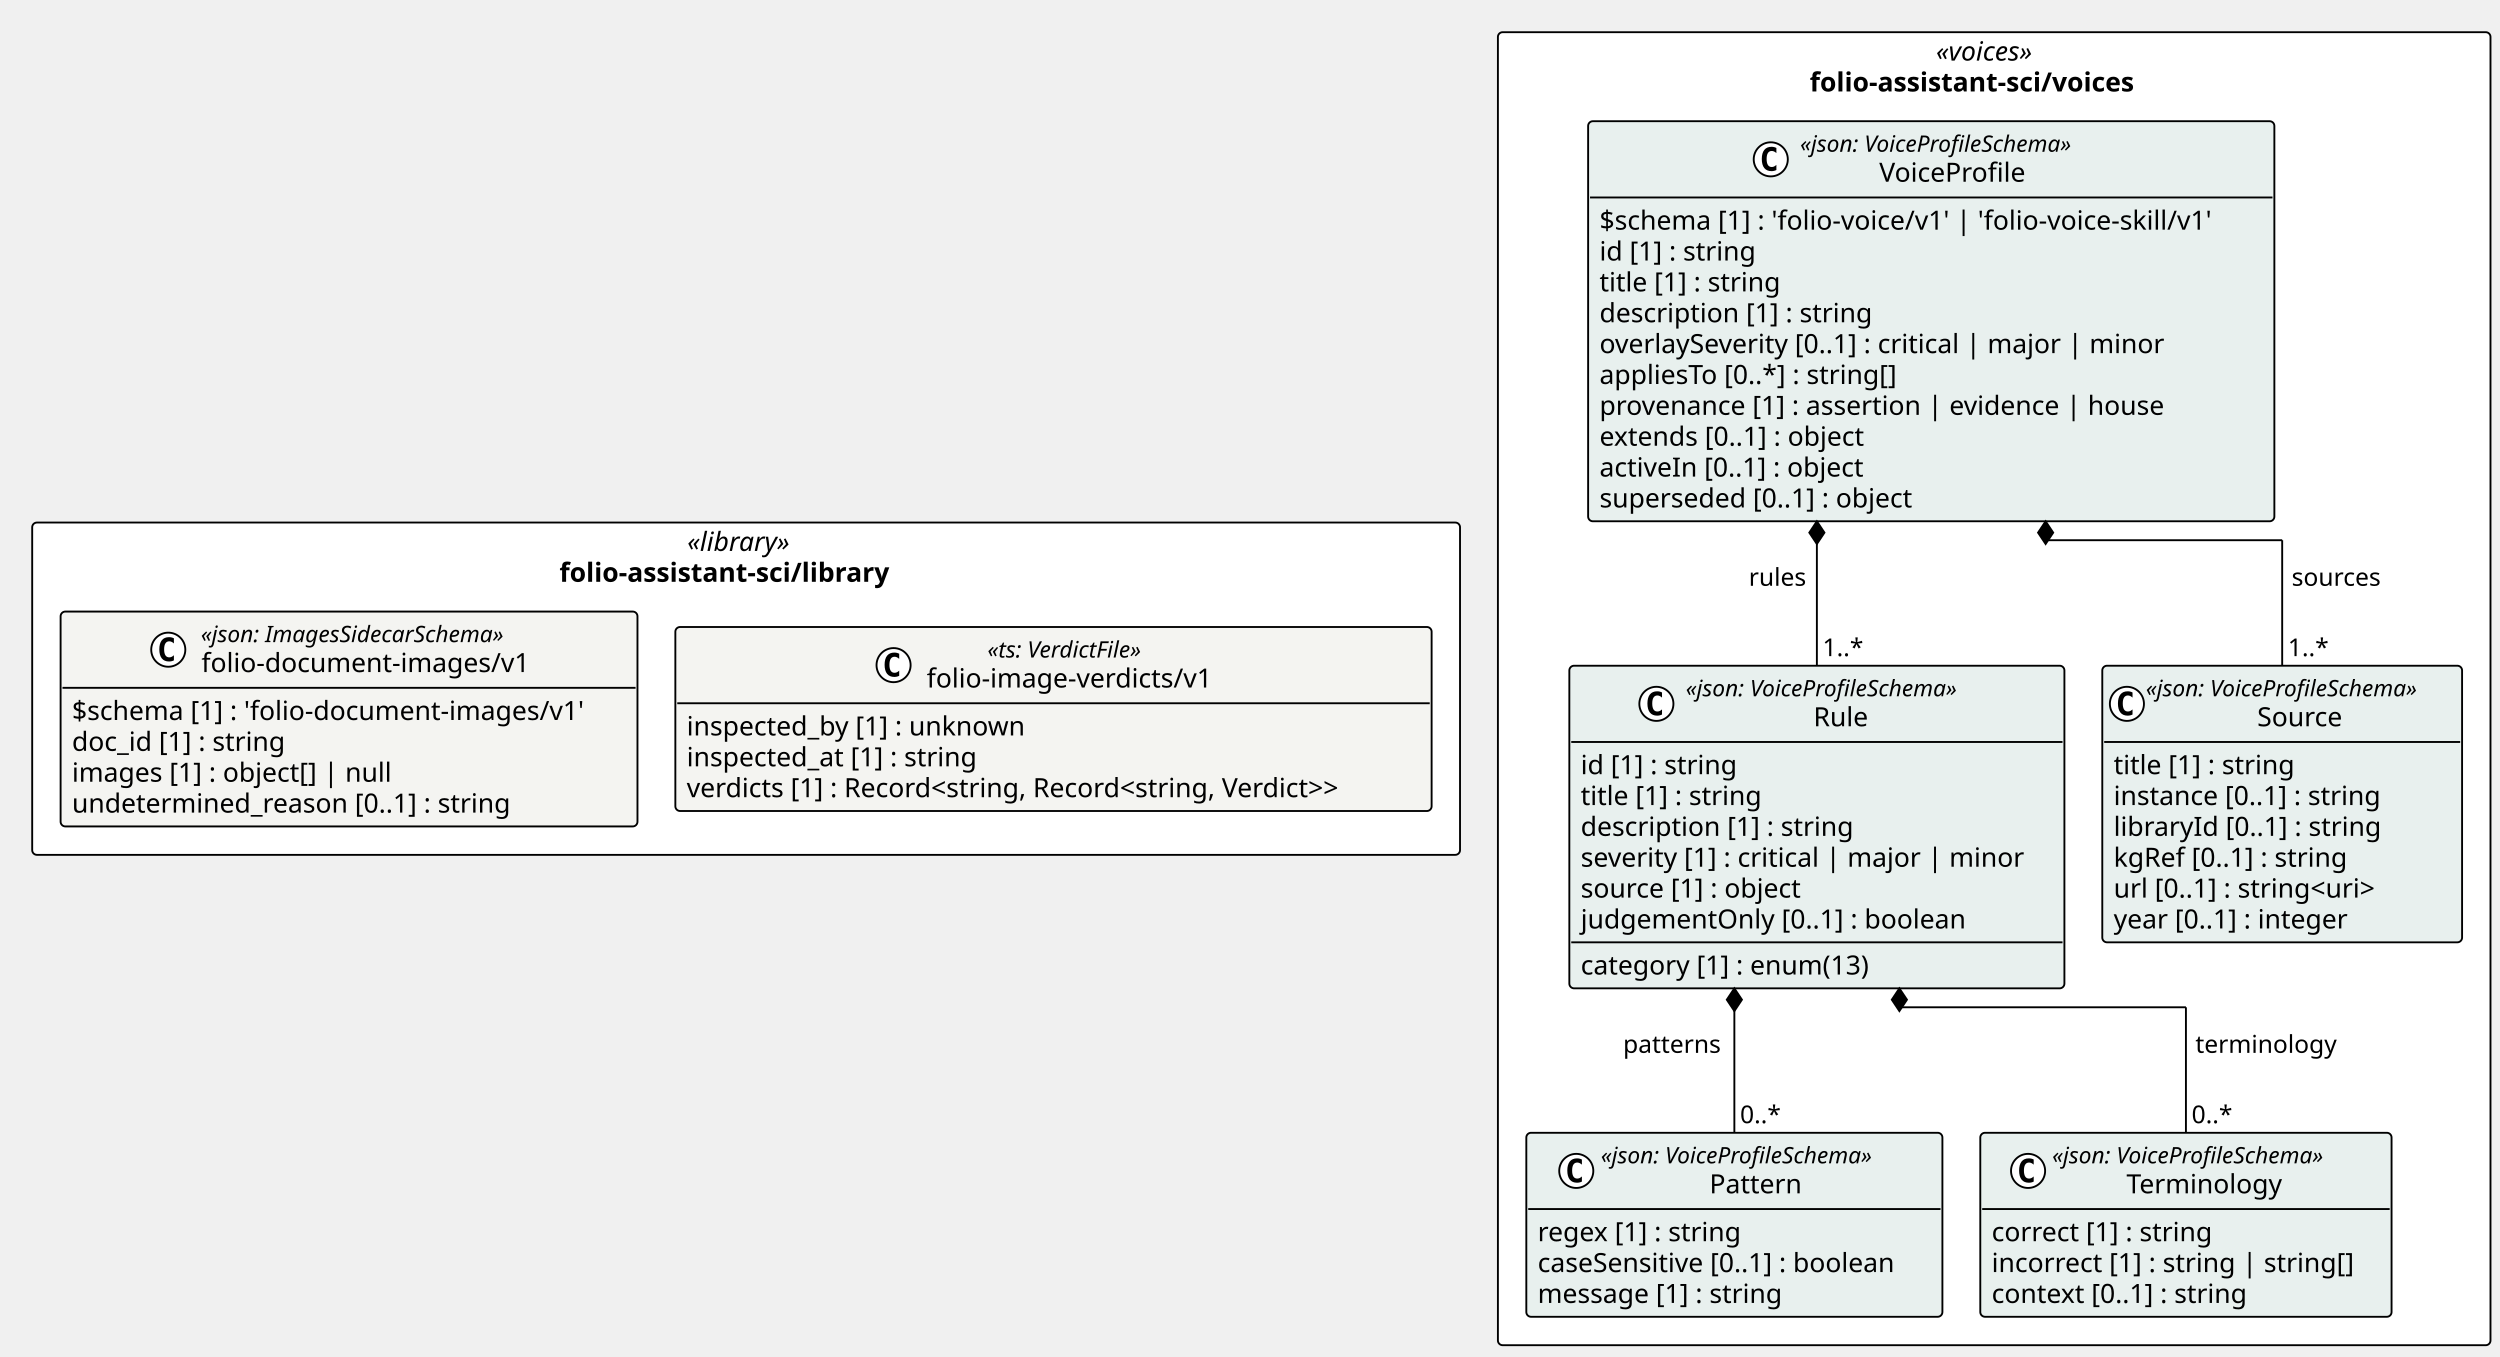
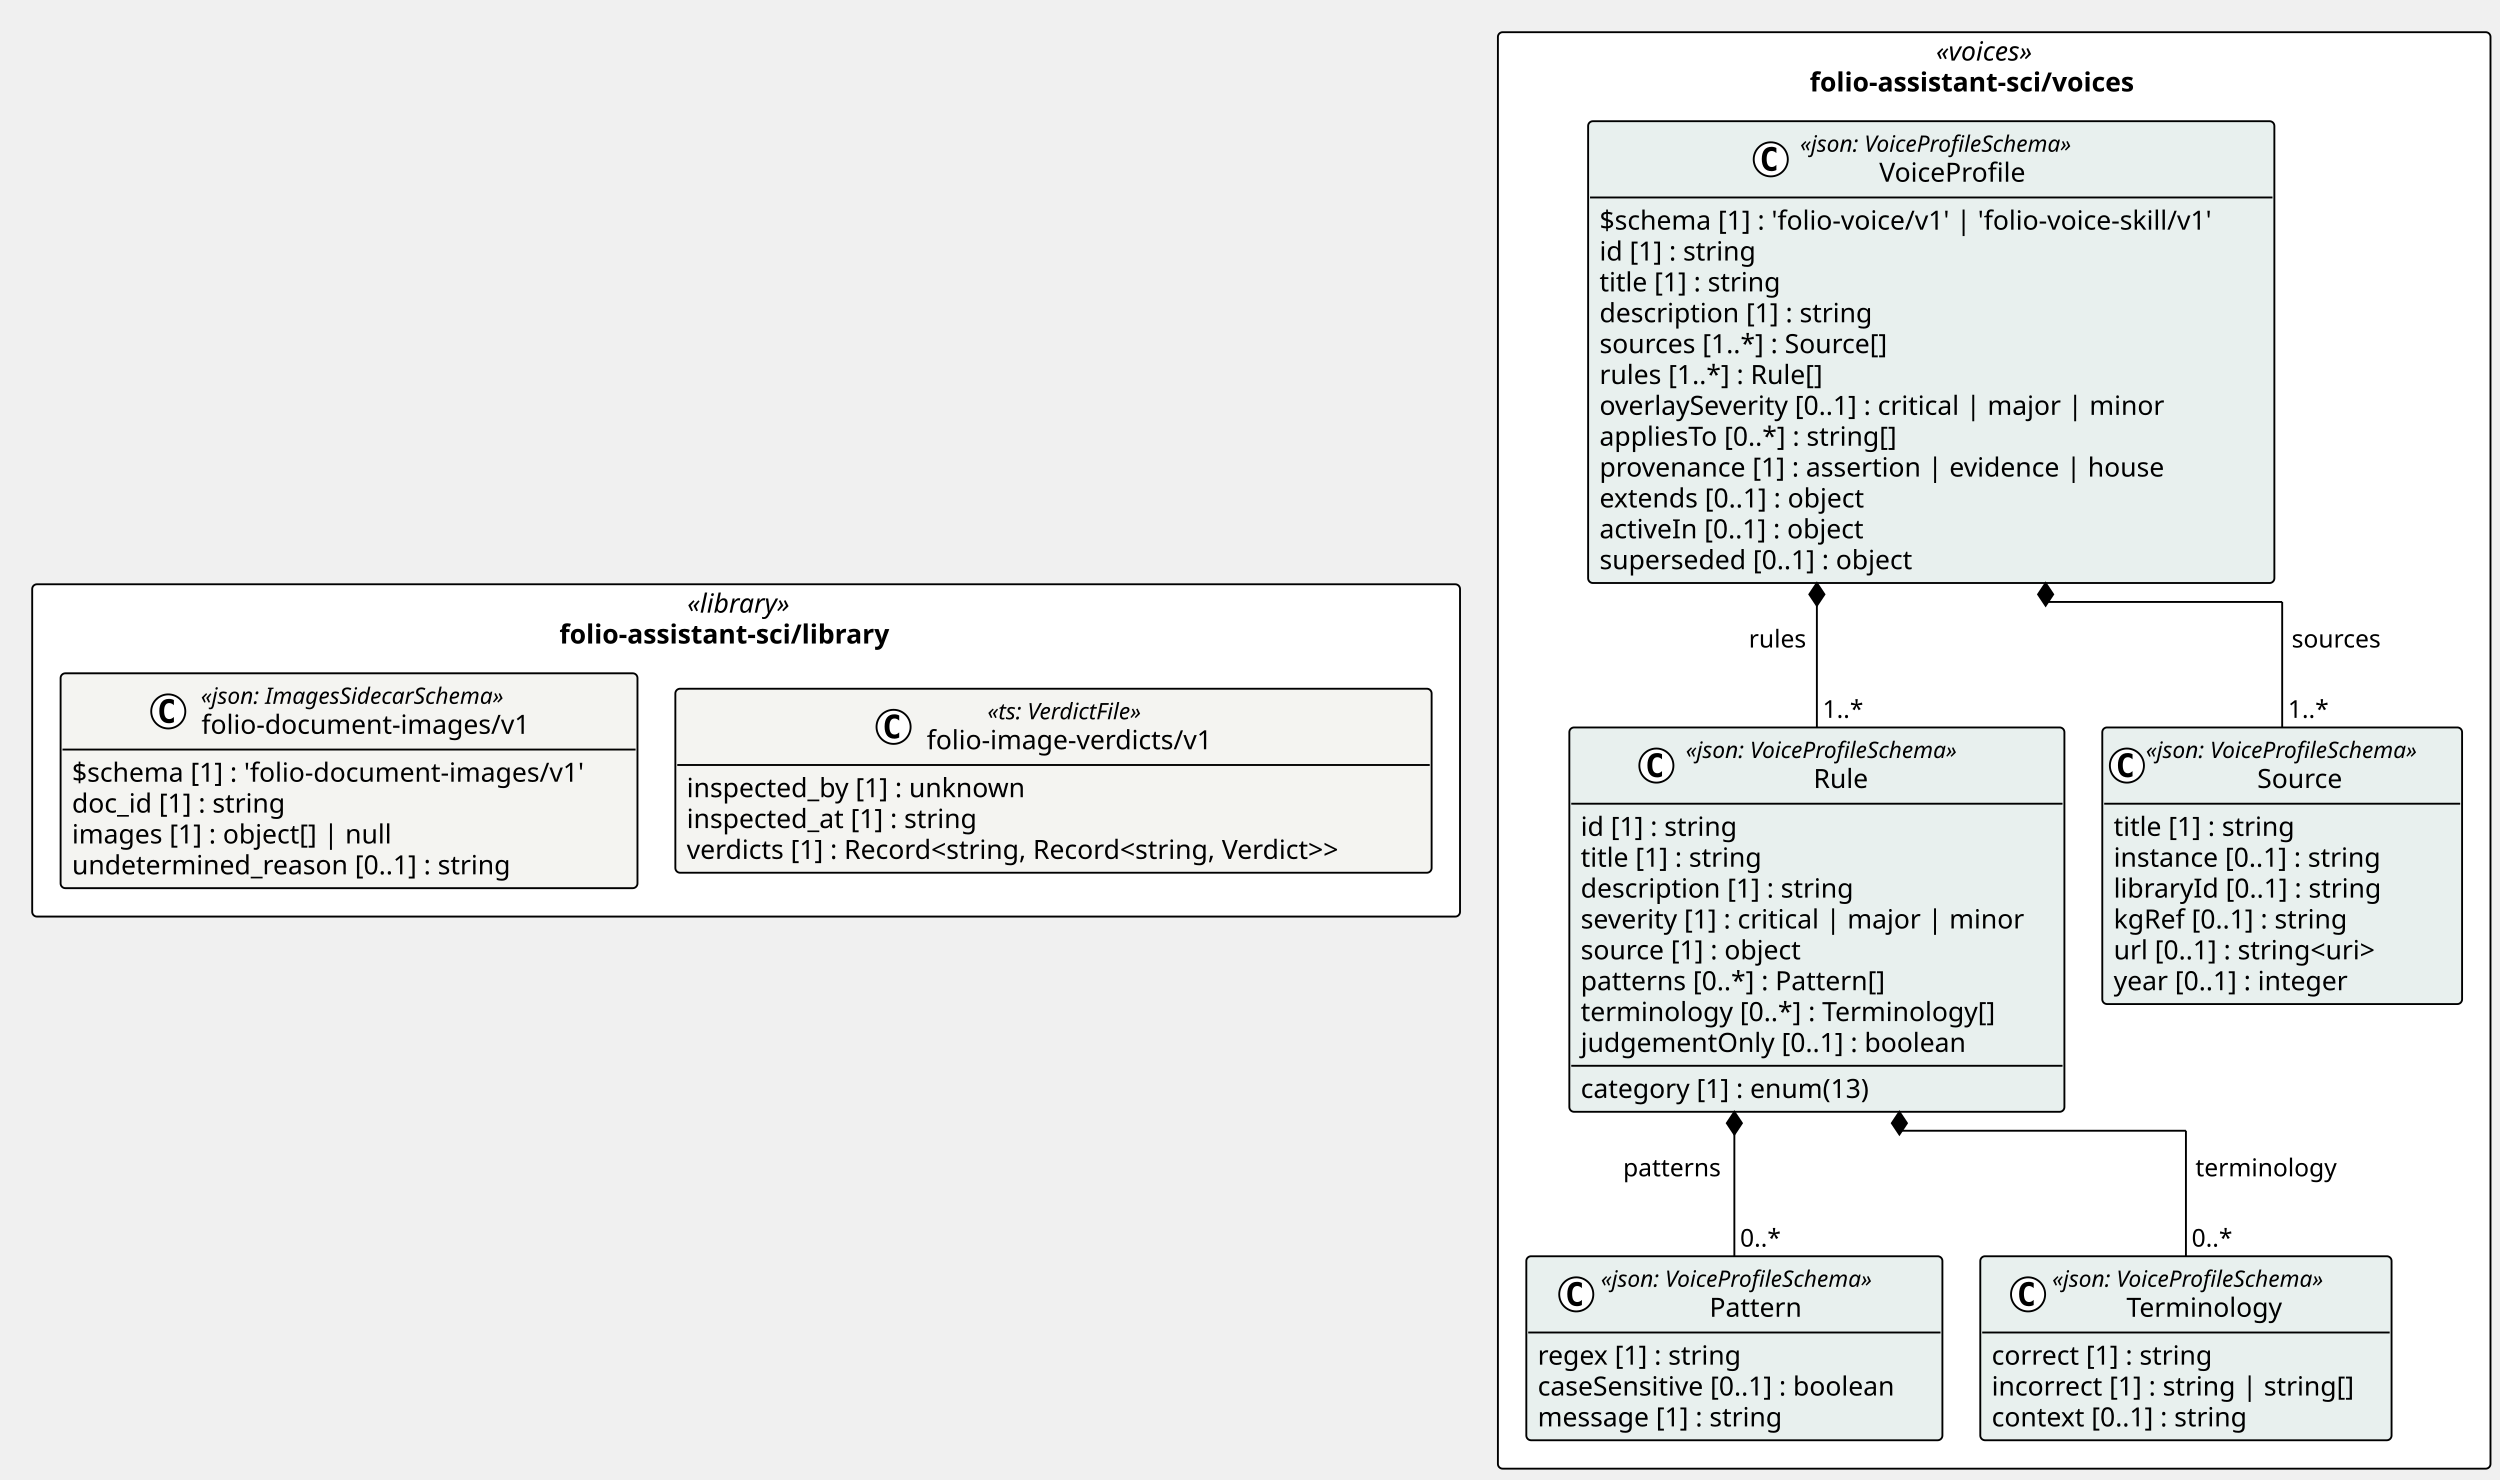
- <svg xmlns="http://www.w3.org/2000/svg" contentStyleType="text/css" height="716px" preserveAspectRatio="none" style="width:1320px;height:716px;background:#FFFFFF;" version="1.1" viewBox="0 0 1320 716" width="1320px" zoomAndPan="magnify">
+ <svg xmlns="http://www.w3.org/2000/svg" contentStyleType="text/css" height="781px" preserveAspectRatio="none" style="width:1320px;height:781px;background:#FFFFFF;" version="1.1" viewBox="0 0 1320 781" width="1320px" zoomAndPan="magnify">
  <defs />
  <g>
-     <rect fill="#FFFFFF" height="175.453" rx="2.5" ry="2.5" style="stroke:#000000;stroke-width:1.0;" width="753.895" x="17" y="275.906" />
-     <text fill="#000000" font-family="Verdana" font-size="14" font-style="italic" lengthAdjust="spacing" textLength="62.173" x="362.861" y="290.901">«library»</text>
-     <text fill="#000000" font-family="Verdana" font-size="14" font-weight="bold" lengthAdjust="spacing" textLength="197.135" x="295.38" y="307.198">folio-assistant-sci/library</text>
-     <rect fill="#FFFFFF" height="693.266" rx="2.5" ry="2.5" style="stroke:#000000;stroke-width:1.0;" width="524.085" x="790.895" y="17" />
+     <rect fill="#FFFFFF" height="175.453" rx="2.5" ry="2.5" style="stroke:#000000;stroke-width:1.0;" width="753.895" x="17" y="308.5" />
+     <text fill="#000000" font-family="Verdana" font-size="14" font-style="italic" lengthAdjust="spacing" textLength="62.173" x="362.861" y="323.495">«library»</text>
+     <text fill="#000000" font-family="Verdana" font-size="14" font-weight="bold" lengthAdjust="spacing" textLength="197.135" x="295.38" y="339.792">folio-assistant-sci/library</text>
+     <rect fill="#FFFFFF" height="758.453" rx="2.5" ry="2.5" style="stroke:#000000;stroke-width:1.0;" width="524.085" x="790.895" y="17" />
    <text fill="#000000" font-family="Verdana" font-size="14" font-style="italic" lengthAdjust="spacing" textLength="61.476" x="1022.2" y="31.995">«voices»</text>
    <text fill="#000000" font-family="Verdana" font-size="14" font-weight="bold" lengthAdjust="spacing" textLength="194.804" x="955.536" y="48.292">folio-assistant-sci/voices</text>
    <g id="elem_folio_assistant_sci_library_folio_document_images_v1_folio_document_images_v1">
-       <rect codeLine="11" fill="#F4F4F1" height="113.453" id="folio_assistant_sci_library_folio_document_images_v1_folio_document_images_v1" rx="2.5" ry="2.5" style="stroke:#000000;stroke-width:1.0;" width="304.585" x="32" y="322.906" />
-       <ellipse cx="88.849" cy="343.039" fill="#FFFFFF" rx="9" ry="9" style="stroke:#000000;stroke-width:1.0;" />
-       <path d="M91.817,348.68 Q91.239,348.977 90.599,349.117 Q89.958,349.273 89.255,349.273 Q86.755,349.273 85.427,347.633 Q84.114,345.977 84.114,342.852 Q84.114,339.727 85.427,338.07 Q86.755,336.414 89.255,336.414 Q89.958,336.414 90.599,336.57 Q91.255,336.727 91.817,337.023 L91.817,339.742 Q91.192,339.164 90.599,338.898 Q90.005,338.617 89.38,338.617 Q88.036,338.617 87.349,339.695 Q86.661,340.758 86.661,342.852 Q86.661,344.945 87.349,346.023 Q88.036,347.086 89.38,347.086 Q90.005,347.086 90.599,346.82 Q91.192,346.539 91.817,345.961 L91.817,348.68 Z " fill="#000000" />
-       <text fill="#000000" font-family="Verdana" font-size="12" font-style="italic" lengthAdjust="spacing" textLength="183.99" x="106.047" y="339.045">«json: ImagesSidecarSchema»</text>
-       <text fill="#000000" font-family="Verdana" font-size="14" lengthAdjust="spacing" textLength="183.388" x="106.349" y="354.87">folio-document-images/v1</text>
-       <line style="stroke:#000000;stroke-width:1.0;" x1="33" x2="335.585" y1="363.172" y2="363.172" />
-       <text fill="#000000" font-family="Verdana" font-size="14" lengthAdjust="spacing" textLength="292.585" x="38" y="380.167">$schema [1] : 'folio-document-images/v1'</text>
-       <text fill="#000000" font-family="Verdana" font-size="14" lengthAdjust="spacing" textLength="123.013" x="38" y="396.464">doc_id [1] : string</text>
-       <text fill="#000000" font-family="Verdana" font-size="14" lengthAdjust="spacing" textLength="182.007" x="38" y="412.761">images [1] : object[] | null</text>
-       <text fill="#000000" font-family="Verdana" font-size="14" lengthAdjust="spacing" textLength="249.58" x="38" y="429.058">undetermined_reason [0..1] : string</text>
+       <rect codeLine="11" fill="#F4F4F1" height="113.453" id="folio_assistant_sci_library_folio_document_images_v1_folio_document_images_v1" rx="2.5" ry="2.5" style="stroke:#000000;stroke-width:1.0;" width="304.585" x="32" y="355.5" />
+       <ellipse cx="88.849" cy="375.633" fill="#FFFFFF" rx="9" ry="9" style="stroke:#000000;stroke-width:1.0;" />
+       <path d="M91.817,381.273 Q91.239,381.57 90.599,381.711 Q89.958,381.867 89.255,381.867 Q86.755,381.867 85.427,380.227 Q84.114,378.57 84.114,375.445 Q84.114,372.32 85.427,370.664 Q86.755,369.008 89.255,369.008 Q89.958,369.008 90.599,369.164 Q91.255,369.32 91.817,369.617 L91.817,372.336 Q91.192,371.758 90.599,371.492 Q90.005,371.211 89.38,371.211 Q88.036,371.211 87.349,372.289 Q86.661,373.352 86.661,375.445 Q86.661,377.539 87.349,378.617 Q88.036,379.68 89.38,379.68 Q90.005,379.68 90.599,379.414 Q91.192,379.133 91.817,378.555 L91.817,381.273 Z " fill="#000000" />
+       <text fill="#000000" font-family="Verdana" font-size="12" font-style="italic" lengthAdjust="spacing" textLength="183.99" x="106.047" y="371.639">«json: ImagesSidecarSchema»</text>
+       <text fill="#000000" font-family="Verdana" font-size="14" lengthAdjust="spacing" textLength="183.388" x="106.349" y="387.464">folio-document-images/v1</text>
+       <line style="stroke:#000000;stroke-width:1.0;" x1="33" x2="335.585" y1="395.766" y2="395.766" />
+       <text fill="#000000" font-family="Verdana" font-size="14" lengthAdjust="spacing" textLength="292.585" x="38" y="412.761">$schema [1] : 'folio-document-images/v1'</text>
+       <text fill="#000000" font-family="Verdana" font-size="14" lengthAdjust="spacing" textLength="123.013" x="38" y="429.058">doc_id [1] : string</text>
+       <text fill="#000000" font-family="Verdana" font-size="14" lengthAdjust="spacing" textLength="182.007" x="38" y="445.354">images [1] : object[] | null</text>
+       <text fill="#000000" font-family="Verdana" font-size="14" lengthAdjust="spacing" textLength="249.58" x="38" y="461.651">undetermined_reason [0..1] : string</text>
    </g>
    <g id="elem_folio_assistant_sci_library_folio_image_verdicts_v1">
-       <rect codeLine="17" fill="#F4F4F1" height="97.156" id="folio_assistant_sci_library_folio_image_verdicts_v1" rx="2.5" ry="2.5" style="stroke:#000000;stroke-width:1.0;" width="399.31" x="356.585" y="331.055" />
-       <ellipse cx="471.806" cy="351.188" fill="#FFFFFF" rx="9" ry="9" style="stroke:#000000;stroke-width:1.0;" />
-       <path d="M474.774,356.828 Q474.196,357.125 473.556,357.266 Q472.915,357.422 472.212,357.422 Q469.712,357.422 468.384,355.781 Q467.071,354.125 467.071,351 Q467.071,347.875 468.384,346.219 Q469.712,344.562 472.212,344.562 Q472.915,344.562 473.556,344.719 Q474.212,344.875 474.774,345.172 L474.774,347.891 Q474.149,347.312 473.556,347.047 Q472.962,346.766 472.337,346.766 Q470.993,346.766 470.306,347.844 Q469.618,348.906 469.618,351 Q469.618,353.094 470.306,354.172 Q470.993,355.234 472.337,355.234 Q472.962,355.234 473.556,354.969 Q474.149,354.688 474.774,354.109 L474.774,356.828 Z " fill="#000000" />
-       <text fill="#000000" font-family="Verdana" font-size="12" font-style="italic" lengthAdjust="spacing" textLength="97.231" x="521.375" y="347.193">«ts: VerdictFile»</text>
-       <text fill="#000000" font-family="Verdana" font-size="14" lengthAdjust="spacing" textLength="161.369" x="489.306" y="363.019">folio-image-verdicts/v1</text>
-       <line style="stroke:#000000;stroke-width:1.0;" x1="357.585" x2="754.895" y1="371.32" y2="371.32" />
-       <text fill="#000000" font-family="Verdana" font-size="14" lengthAdjust="spacing" textLength="193.929" x="362.585" y="388.315">inspected_by [1] : unknown</text>
-       <text fill="#000000" font-family="Verdana" font-size="14" lengthAdjust="spacing" textLength="167.398" x="362.585" y="404.612">inspected_at [1] : string</text>
-       <text fill="#000000" font-family="Verdana" font-size="14" lengthAdjust="spacing" textLength="387.31" x="362.585" y="420.909">verdicts [1] : Record&lt;string, Record&lt;string, Verdict&gt;&gt;</text>
+       <rect codeLine="17" fill="#F4F4F1" height="97.156" id="folio_assistant_sci_library_folio_image_verdicts_v1" rx="2.5" ry="2.5" style="stroke:#000000;stroke-width:1.0;" width="399.31" x="356.585" y="363.648" />
+       <ellipse cx="471.806" cy="383.781" fill="#FFFFFF" rx="9" ry="9" style="stroke:#000000;stroke-width:1.0;" />
+       <path d="M474.774,389.422 Q474.196,389.719 473.556,389.859 Q472.915,390.016 472.212,390.016 Q469.712,390.016 468.384,388.375 Q467.071,386.719 467.071,383.594 Q467.071,380.469 468.384,378.812 Q469.712,377.156 472.212,377.156 Q472.915,377.156 473.556,377.312 Q474.212,377.469 474.774,377.766 L474.774,380.484 Q474.149,379.906 473.556,379.641 Q472.962,379.359 472.337,379.359 Q470.993,379.359 470.306,380.438 Q469.618,381.5 469.618,383.594 Q469.618,385.688 470.306,386.766 Q470.993,387.828 472.337,387.828 Q472.962,387.828 473.556,387.562 Q474.149,387.281 474.774,386.703 L474.774,389.422 Z " fill="#000000" />
+       <text fill="#000000" font-family="Verdana" font-size="12" font-style="italic" lengthAdjust="spacing" textLength="97.231" x="521.375" y="379.787">«ts: VerdictFile»</text>
+       <text fill="#000000" font-family="Verdana" font-size="14" lengthAdjust="spacing" textLength="161.369" x="489.306" y="395.612">folio-image-verdicts/v1</text>
+       <line style="stroke:#000000;stroke-width:1.0;" x1="357.585" x2="754.895" y1="403.914" y2="403.914" />
+       <text fill="#000000" font-family="Verdana" font-size="14" lengthAdjust="spacing" textLength="193.929" x="362.585" y="420.909">inspected_by [1] : unknown</text>
+       <text fill="#000000" font-family="Verdana" font-size="14" lengthAdjust="spacing" textLength="167.398" x="362.585" y="437.206">inspected_at [1] : string</text>
+       <text fill="#000000" font-family="Verdana" font-size="14" lengthAdjust="spacing" textLength="387.31" x="362.585" y="453.503">verdicts [1] : Record&lt;string, Record&lt;string, Verdict&gt;&gt;</text>
    </g>
    <g id="elem_folio_assistant_sci_voices_Source">
-       <rect codeLine="24" fill="#E8F0EE" height="146.047" id="folio_assistant_sci_voices_Source" rx="2.5" ry="2.5" style="stroke:#000000;stroke-width:1.0;" width="189.973" x="1110.007" y="351.5" />
-       <ellipse cx="1123.007" cy="371.633" fill="#FFFFFF" rx="9" ry="9" style="stroke:#000000;stroke-width:1.0;" />
-       <path d="M1125.976,377.273 Q1125.398,377.57 1124.757,377.711 Q1124.117,377.867 1123.414,377.867 Q1120.914,377.867 1119.585,376.227 Q1118.273,374.57 1118.273,371.445 Q1118.273,368.32 1119.585,366.664 Q1120.914,365.008 1123.414,365.008 Q1124.117,365.008 1124.757,365.164 Q1125.414,365.32 1125.976,365.617 L1125.976,368.336 Q1125.351,367.758 1124.757,367.492 Q1124.164,367.211 1123.539,367.211 Q1122.195,367.211 1121.507,368.289 Q1120.82,369.352 1120.82,371.445 Q1120.82,373.539 1121.507,374.617 Q1122.195,375.68 1123.539,375.68 Q1124.164,375.68 1124.757,375.414 Q1125.351,375.133 1125.976,374.555 L1125.976,377.273 Z " fill="#000000" />
-       <text fill="#000000" font-family="Verdana" font-size="12" font-style="italic" lengthAdjust="spacing" textLength="165.973" x="1133.007" y="367.639">«json: VoiceProfileSchema»</text>
-       <text fill="#000000" font-family="Verdana" font-size="14" lengthAdjust="spacing" textLength="48.392" x="1191.798" y="383.464">Source</text>
-       <line style="stroke:#000000;stroke-width:1.0;" x1="1111.007" x2="1298.98" y1="391.766" y2="391.766" />
-       <text fill="#000000" font-family="Verdana" font-size="14" lengthAdjust="spacing" textLength="105.458" x="1116.007" y="408.761">title [1] : string</text>
-       <text fill="#000000" font-family="Verdana" font-size="14" lengthAdjust="spacing" textLength="155.203" x="1116.007" y="425.058">instance [0..1] : string</text>
-       <text fill="#000000" font-family="Verdana" font-size="14" lengthAdjust="spacing" textLength="153.952" x="1116.007" y="441.354">libraryId [0..1] : string</text>
-       <text fill="#000000" font-family="Verdana" font-size="14" lengthAdjust="spacing" textLength="136.158" x="1116.007" y="457.651">kgRef [0..1] : string</text>
-       <text fill="#000000" font-family="Verdana" font-size="14" lengthAdjust="spacing" textLength="156.393" x="1116.007" y="473.948">url [0..1] : string&lt;uri&gt;</text>
-       <text fill="#000000" font-family="Verdana" font-size="14" lengthAdjust="spacing" textLength="137.06" x="1116.007" y="490.245">year [0..1] : integer</text>
+       <rect codeLine="24" fill="#E8F0EE" height="146.047" id="folio_assistant_sci_voices_Source" rx="2.5" ry="2.5" style="stroke:#000000;stroke-width:1.0;" width="189.973" x="1110.007" y="384.094" />
+       <ellipse cx="1123.007" cy="404.227" fill="#FFFFFF" rx="9" ry="9" style="stroke:#000000;stroke-width:1.0;" />
+       <path d="M1125.976,409.867 Q1125.398,410.164 1124.757,410.305 Q1124.117,410.461 1123.414,410.461 Q1120.914,410.461 1119.585,408.82 Q1118.273,407.164 1118.273,404.039 Q1118.273,400.914 1119.585,399.258 Q1120.914,397.602 1123.414,397.602 Q1124.117,397.602 1124.757,397.758 Q1125.414,397.914 1125.976,398.211 L1125.976,400.93 Q1125.351,400.352 1124.757,400.086 Q1124.164,399.805 1123.539,399.805 Q1122.195,399.805 1121.507,400.883 Q1120.82,401.945 1120.82,404.039 Q1120.82,406.133 1121.507,407.211 Q1122.195,408.273 1123.539,408.273 Q1124.164,408.273 1124.757,408.008 Q1125.351,407.727 1125.976,407.148 L1125.976,409.867 Z " fill="#000000" />
+       <text fill="#000000" font-family="Verdana" font-size="12" font-style="italic" lengthAdjust="spacing" textLength="165.973" x="1133.007" y="400.232">«json: VoiceProfileSchema»</text>
+       <text fill="#000000" font-family="Verdana" font-size="14" lengthAdjust="spacing" textLength="48.392" x="1191.798" y="416.058">Source</text>
+       <line style="stroke:#000000;stroke-width:1.0;" x1="1111.007" x2="1298.98" y1="424.359" y2="424.359" />
+       <text fill="#000000" font-family="Verdana" font-size="14" lengthAdjust="spacing" textLength="105.458" x="1116.007" y="441.354">title [1] : string</text>
+       <text fill="#000000" font-family="Verdana" font-size="14" lengthAdjust="spacing" textLength="155.203" x="1116.007" y="457.651">instance [0..1] : string</text>
+       <text fill="#000000" font-family="Verdana" font-size="14" lengthAdjust="spacing" textLength="153.952" x="1116.007" y="473.948">libraryId [0..1] : string</text>
+       <text fill="#000000" font-family="Verdana" font-size="14" lengthAdjust="spacing" textLength="136.158" x="1116.007" y="490.245">kgRef [0..1] : string</text>
+       <text fill="#000000" font-family="Verdana" font-size="14" lengthAdjust="spacing" textLength="156.393" x="1116.007" y="506.542">url [0..1] : string&lt;uri&gt;</text>
+       <text fill="#000000" font-family="Verdana" font-size="14" lengthAdjust="spacing" textLength="137.06" x="1116.007" y="522.839">year [0..1] : integer</text>
    </g>
    <g id="elem_folio_assistant_sci_voices_Pattern">
-       <rect codeLine="32" fill="#E8F0EE" height="97.156" id="folio_assistant_sci_voices_Pattern" rx="2.5" ry="2.5" style="stroke:#000000;stroke-width:1.0;" width="219.696" x="805.895" y="598.109" />
-       <ellipse cx="832.271" cy="618.242" fill="#FFFFFF" rx="9" ry="9" style="stroke:#000000;stroke-width:1.0;" />
-       <path d="M835.24,623.883 Q834.662,624.18 834.021,624.32 Q833.38,624.477 832.677,624.477 Q830.177,624.477 828.849,622.836 Q827.537,621.18 827.537,618.055 Q827.537,614.93 828.849,613.273 Q830.177,611.617 832.677,611.617 Q833.38,611.617 834.021,611.773 Q834.677,611.93 835.24,612.227 L835.24,614.945 Q834.615,614.367 834.021,614.102 Q833.427,613.82 832.802,613.82 Q831.459,613.82 830.771,614.898 Q830.084,615.961 830.084,618.055 Q830.084,620.148 830.771,621.227 Q831.459,622.289 832.802,622.289 Q833.427,622.289 834.021,622.023 Q834.615,621.742 835.24,621.164 L835.24,623.883 Z " fill="#000000" />
-       <text fill="#000000" font-family="Verdana" font-size="12" font-style="italic" lengthAdjust="spacing" textLength="165.973" x="845.244" y="614.248">«json: VoiceProfileSchema»</text>
-       <text fill="#000000" font-family="Verdana" font-size="14" lengthAdjust="spacing" textLength="51.242" x="902.609" y="630.073">Pattern</text>
-       <line style="stroke:#000000;stroke-width:1.0;" x1="806.895" x2="1024.592" y1="638.375" y2="638.375" />
-       <text fill="#000000" font-family="Verdana" font-size="14" lengthAdjust="spacing" textLength="118.241" x="811.895" y="655.37">regex [1] : string</text>
-       <text fill="#000000" font-family="Verdana" font-size="14" lengthAdjust="spacing" textLength="207.696" x="811.895" y="671.667">caseSensitive [0..1] : boolean</text>
-       <text fill="#000000" font-family="Verdana" font-size="14" lengthAdjust="spacing" textLength="141.005" x="811.895" y="687.964">message [1] : string</text>
+       <rect codeLine="32" fill="#E8F0EE" height="97.156" id="folio_assistant_sci_voices_Pattern" rx="2.5" ry="2.5" style="stroke:#000000;stroke-width:1.0;" width="219.696" x="805.895" y="663.297" />
+       <ellipse cx="832.271" cy="683.43" fill="#FFFFFF" rx="9" ry="9" style="stroke:#000000;stroke-width:1.0;" />
+       <path d="M835.24,689.07 Q834.662,689.367 834.021,689.508 Q833.38,689.664 832.677,689.664 Q830.177,689.664 828.849,688.023 Q827.537,686.367 827.537,683.242 Q827.537,680.117 828.849,678.461 Q830.177,676.805 832.677,676.805 Q833.38,676.805 834.021,676.961 Q834.677,677.117 835.24,677.414 L835.24,680.133 Q834.615,679.555 834.021,679.289 Q833.427,679.008 832.802,679.008 Q831.459,679.008 830.771,680.086 Q830.084,681.148 830.084,683.242 Q830.084,685.336 830.771,686.414 Q831.459,687.477 832.802,687.477 Q833.427,687.477 834.021,687.211 Q834.615,686.93 835.24,686.352 L835.24,689.07 Z " fill="#000000" />
+       <text fill="#000000" font-family="Verdana" font-size="12" font-style="italic" lengthAdjust="spacing" textLength="165.973" x="845.244" y="679.436">«json: VoiceProfileSchema»</text>
+       <text fill="#000000" font-family="Verdana" font-size="14" lengthAdjust="spacing" textLength="51.242" x="902.609" y="695.261">Pattern</text>
+       <line style="stroke:#000000;stroke-width:1.0;" x1="806.895" x2="1024.592" y1="703.562" y2="703.562" />
+       <text fill="#000000" font-family="Verdana" font-size="14" lengthAdjust="spacing" textLength="118.241" x="811.895" y="720.558">regex [1] : string</text>
+       <text fill="#000000" font-family="Verdana" font-size="14" lengthAdjust="spacing" textLength="207.696" x="811.895" y="736.855">caseSensitive [0..1] : boolean</text>
+       <text fill="#000000" font-family="Verdana" font-size="14" lengthAdjust="spacing" textLength="141.005" x="811.895" y="753.151">message [1] : string</text>
    </g>
    <g id="elem_folio_assistant_sci_voices_Terminology">
-       <rect codeLine="37" fill="#E8F0EE" height="97.156" id="folio_assistant_sci_voices_Terminology" rx="2.5" ry="2.5" style="stroke:#000000;stroke-width:1.0;" width="217.153" x="1045.592" y="598.109" />
-       <ellipse cx="1070.823" cy="618.242" fill="#FFFFFF" rx="9" ry="9" style="stroke:#000000;stroke-width:1.0;" />
-       <path d="M1073.792,623.883 Q1073.214,624.18 1072.573,624.32 Q1071.932,624.477 1071.229,624.477 Q1068.729,624.477 1067.401,622.836 Q1066.089,621.18 1066.089,618.055 Q1066.089,614.93 1067.401,613.273 Q1068.729,611.617 1071.229,611.617 Q1071.932,611.617 1072.573,611.773 Q1073.229,611.93 1073.792,612.227 L1073.792,614.945 Q1073.167,614.367 1072.573,614.102 Q1071.979,613.82 1071.354,613.82 Q1070.011,613.82 1069.323,614.898 Q1068.636,615.961 1068.636,618.055 Q1068.636,620.148 1069.323,621.227 Q1070.011,622.289 1071.354,622.289 Q1071.979,622.289 1072.573,622.023 Q1073.167,621.742 1073.792,621.164 L1073.792,623.883 Z " fill="#000000" />
-       <text fill="#000000" font-family="Verdana" font-size="12" font-style="italic" lengthAdjust="spacing" textLength="165.973" x="1083.541" y="614.248">«json: VoiceProfileSchema»</text>
-       <text fill="#000000" font-family="Verdana" font-size="14" lengthAdjust="spacing" textLength="87.514" x="1122.771" y="630.073">Terminology</text>
-       <line style="stroke:#000000;stroke-width:1.0;" x1="1046.592" x2="1261.745" y1="638.375" y2="638.375" />
-       <text fill="#000000" font-family="Verdana" font-size="14" lengthAdjust="spacing" textLength="127.661" x="1051.592" y="655.37">correct [1] : string</text>
-       <text fill="#000000" font-family="Verdana" font-size="14" lengthAdjust="spacing" textLength="205.153" x="1051.592" y="671.667">incorrect [1] : string | string[]</text>
-       <text fill="#000000" font-family="Verdana" font-size="14" lengthAdjust="spacing" textLength="148.907" x="1051.592" y="687.964">context [0..1] : string</text>
+       <rect codeLine="37" fill="#E8F0EE" height="97.156" id="folio_assistant_sci_voices_Terminology" rx="2.5" ry="2.5" style="stroke:#000000;stroke-width:1.0;" width="217.153" x="1045.592" y="663.297" />
+       <ellipse cx="1070.823" cy="683.43" fill="#FFFFFF" rx="9" ry="9" style="stroke:#000000;stroke-width:1.0;" />
+       <path d="M1073.792,689.07 Q1073.214,689.367 1072.573,689.508 Q1071.932,689.664 1071.229,689.664 Q1068.729,689.664 1067.401,688.023 Q1066.089,686.367 1066.089,683.242 Q1066.089,680.117 1067.401,678.461 Q1068.729,676.805 1071.229,676.805 Q1071.932,676.805 1072.573,676.961 Q1073.229,677.117 1073.792,677.414 L1073.792,680.133 Q1073.167,679.555 1072.573,679.289 Q1071.979,679.008 1071.354,679.008 Q1070.011,679.008 1069.323,680.086 Q1068.636,681.148 1068.636,683.242 Q1068.636,685.336 1069.323,686.414 Q1070.011,687.477 1071.354,687.477 Q1071.979,687.477 1072.573,687.211 Q1073.167,686.93 1073.792,686.352 L1073.792,689.07 Z " fill="#000000" />
+       <text fill="#000000" font-family="Verdana" font-size="12" font-style="italic" lengthAdjust="spacing" textLength="165.973" x="1083.541" y="679.436">«json: VoiceProfileSchema»</text>
+       <text fill="#000000" font-family="Verdana" font-size="14" lengthAdjust="spacing" textLength="87.514" x="1122.771" y="695.261">Terminology</text>
+       <line style="stroke:#000000;stroke-width:1.0;" x1="1046.592" x2="1261.745" y1="703.562" y2="703.562" />
+       <text fill="#000000" font-family="Verdana" font-size="14" lengthAdjust="spacing" textLength="127.661" x="1051.592" y="720.558">correct [1] : string</text>
+       <text fill="#000000" font-family="Verdana" font-size="14" lengthAdjust="spacing" textLength="205.153" x="1051.592" y="736.855">incorrect [1] : string | string[]</text>
+       <text fill="#000000" font-family="Verdana" font-size="14" lengthAdjust="spacing" textLength="148.907" x="1051.592" y="753.151">context [0..1] : string</text>
    </g>
    <g id="elem_folio_assistant_sci_voices_Rule">
-       <rect codeLine="42" fill="#E8F0EE" height="170.344" id="folio_assistant_sci_voices_Rule" rx="2.5" ry="2.5" style="stroke:#000000;stroke-width:1.0;" width="261.396" x="828.612" y="351.5" />
-       <ellipse cx="874.573" cy="371.633" fill="#FFFFFF" rx="9" ry="9" style="stroke:#000000;stroke-width:1.0;" />
-       <path d="M877.542,377.273 Q876.964,377.57 876.323,377.711 Q875.683,377.867 874.98,377.867 Q872.48,377.867 871.151,376.227 Q869.839,374.57 869.839,371.445 Q869.839,368.32 871.151,366.664 Q872.48,365.008 874.98,365.008 Q875.683,365.008 876.323,365.164 Q876.98,365.32 877.542,365.617 L877.542,368.336 Q876.917,367.758 876.323,367.492 Q875.73,367.211 875.105,367.211 Q873.761,367.211 873.073,368.289 Q872.386,369.352 872.386,371.445 Q872.386,373.539 873.073,374.617 Q873.761,375.68 875.105,375.68 Q875.73,375.68 876.323,375.414 Q876.917,375.133 877.542,374.555 L877.542,377.273 Z " fill="#000000" />
-       <text fill="#000000" font-family="Verdana" font-size="12" font-style="italic" lengthAdjust="spacing" textLength="165.973" x="890.073" y="367.639">«json: VoiceProfileSchema»</text>
-       <text fill="#000000" font-family="Verdana" font-size="14" lengthAdjust="spacing" textLength="31.104" x="957.508" y="383.464">Rule</text>
-       <line style="stroke:#000000;stroke-width:1.0;" x1="829.612" x2="1089.007" y1="391.766" y2="391.766" />
-       <text fill="#000000" font-family="Verdana" font-size="14" lengthAdjust="spacing" textLength="90.863" x="834.612" y="408.761">id [1] : string</text>
-       <text fill="#000000" font-family="Verdana" font-size="14" lengthAdjust="spacing" textLength="105.458" x="834.612" y="425.058">title [1] : string</text>
-       <text fill="#000000" font-family="Verdana" font-size="14" lengthAdjust="spacing" textLength="155.928" x="834.612" y="441.354">description [1] : string</text>
-       <text fill="#000000" font-family="Verdana" font-size="14" lengthAdjust="spacing" textLength="249.395" x="834.612" y="457.651">severity [1] : critical | major | minor</text>
-       <text fill="#000000" font-family="Verdana" font-size="14" lengthAdjust="spacing" textLength="127.839" x="834.612" y="473.948">source [1] : object</text>
-       <text fill="#000000" font-family="Verdana" font-size="14" lengthAdjust="spacing" textLength="219.509" x="834.612" y="490.245">judgementOnly [0..1] : boolean</text>
-       <line style="stroke:#000000;stroke-width:1.0;" x1="829.612" x2="1089.007" y1="497.547" y2="497.547" />
-       <text fill="#000000" font-family="Verdana" font-size="14" lengthAdjust="spacing" textLength="168.506" x="834.612" y="514.542">category [1] : enum(13)</text>
+       <rect codeLine="42" fill="#E8F0EE" height="202.938" id="folio_assistant_sci_voices_Rule" rx="2.5" ry="2.5" style="stroke:#000000;stroke-width:1.0;" width="261.396" x="828.612" y="384.094" />
+       <ellipse cx="874.573" cy="404.227" fill="#FFFFFF" rx="9" ry="9" style="stroke:#000000;stroke-width:1.0;" />
+       <path d="M877.542,409.867 Q876.964,410.164 876.323,410.305 Q875.683,410.461 874.98,410.461 Q872.48,410.461 871.151,408.82 Q869.839,407.164 869.839,404.039 Q869.839,400.914 871.151,399.258 Q872.48,397.602 874.98,397.602 Q875.683,397.602 876.323,397.758 Q876.98,397.914 877.542,398.211 L877.542,400.93 Q876.917,400.352 876.323,400.086 Q875.73,399.805 875.105,399.805 Q873.761,399.805 873.073,400.883 Q872.386,401.945 872.386,404.039 Q872.386,406.133 873.073,407.211 Q873.761,408.273 875.105,408.273 Q875.73,408.273 876.323,408.008 Q876.917,407.727 877.542,407.148 L877.542,409.867 Z " fill="#000000" />
+       <text fill="#000000" font-family="Verdana" font-size="12" font-style="italic" lengthAdjust="spacing" textLength="165.973" x="890.073" y="400.232">«json: VoiceProfileSchema»</text>
+       <text fill="#000000" font-family="Verdana" font-size="14" lengthAdjust="spacing" textLength="31.104" x="957.508" y="416.058">Rule</text>
+       <line style="stroke:#000000;stroke-width:1.0;" x1="829.612" x2="1089.007" y1="424.359" y2="424.359" />
+       <text fill="#000000" font-family="Verdana" font-size="14" lengthAdjust="spacing" textLength="90.863" x="834.612" y="441.354">id [1] : string</text>
+       <text fill="#000000" font-family="Verdana" font-size="14" lengthAdjust="spacing" textLength="105.458" x="834.612" y="457.651">title [1] : string</text>
+       <text fill="#000000" font-family="Verdana" font-size="14" lengthAdjust="spacing" textLength="155.928" x="834.612" y="473.948">description [1] : string</text>
+       <text fill="#000000" font-family="Verdana" font-size="14" lengthAdjust="spacing" textLength="249.395" x="834.612" y="490.245">severity [1] : critical | major | minor</text>
+       <text fill="#000000" font-family="Verdana" font-size="14" lengthAdjust="spacing" textLength="127.839" x="834.612" y="506.542">source [1] : object</text>
+       <text fill="#000000" font-family="Verdana" font-size="14" lengthAdjust="spacing" textLength="174.945" x="834.612" y="522.839">patterns [0..*] : Pattern[]</text>
+       <text fill="#000000" font-family="Verdana" font-size="14" lengthAdjust="spacing" textLength="236.688" x="834.612" y="539.136">terminology [0..*] : Terminology[]</text>
+       <text fill="#000000" font-family="Verdana" font-size="14" lengthAdjust="spacing" textLength="219.509" x="834.612" y="555.433">judgementOnly [0..1] : boolean</text>
+       <line style="stroke:#000000;stroke-width:1.0;" x1="829.612" x2="1089.007" y1="562.734" y2="562.734" />
+       <text fill="#000000" font-family="Verdana" font-size="14" lengthAdjust="spacing" textLength="168.506" x="834.612" y="579.73">category [1] : enum(13)</text>
    </g>
    <g id="elem_folio_assistant_sci_voices_VoiceProfile">
-       <rect codeLine="51" fill="#E8F0EE" height="211.234" id="folio_assistant_sci_voices_VoiceProfile" rx="2.5" ry="2.5" style="stroke:#000000;stroke-width:1.0;" width="362.335" x="838.531" y="64" />
+       <rect codeLine="53" fill="#E8F0EE" height="243.828" id="folio_assistant_sci_voices_VoiceProfile" rx="2.5" ry="2.5" style="stroke:#000000;stroke-width:1.0;" width="362.335" x="838.531" y="64" />
      <ellipse cx="934.962" cy="84.133" fill="#FFFFFF" rx="9" ry="9" style="stroke:#000000;stroke-width:1.0;" />
      <path d="M937.931,89.773 Q937.353,90.07 936.712,90.211 Q936.072,90.367 935.369,90.367 Q932.869,90.367 931.54,88.727 Q930.228,87.07 930.228,83.945 Q930.228,80.82 931.54,79.164 Q932.869,77.508 935.369,77.508 Q936.072,77.508 936.712,77.664 Q937.369,77.82 937.931,78.117 L937.931,80.836 Q937.306,80.258 936.712,79.992 Q936.119,79.711 935.494,79.711 Q934.15,79.711 933.462,80.789 Q932.775,81.852 932.775,83.945 Q932.775,86.039 933.462,87.117 Q934.15,88.18 935.494,88.18 Q936.119,88.18 936.712,87.914 Q937.306,87.633 937.931,87.055 L937.931,89.773 Z " fill="#000000" />
      <text fill="#000000" font-family="Verdana" font-size="12" font-style="italic" lengthAdjust="spacing" textLength="165.973" x="950.462" y="80.139">«json: VoiceProfileSchema»</text>
      <text fill="#000000" font-family="Verdana" font-size="14" lengthAdjust="spacing" textLength="82.428" x="992.235" y="95.964">VoiceProfile</text>
      <line style="stroke:#000000;stroke-width:1.0;" x1="839.531" x2="1199.866" y1="104.266" y2="104.266" />
      <text fill="#000000" font-family="Verdana" font-size="14" lengthAdjust="spacing" textLength="350.335" x="844.531" y="121.261">$schema [1] : 'folio-voice/v1' | 'folio-voice-skill/v1'</text>
      <text fill="#000000" font-family="Verdana" font-size="14" lengthAdjust="spacing" textLength="90.863" x="844.531" y="137.558">id [1] : string</text>
      <text fill="#000000" font-family="Verdana" font-size="14" lengthAdjust="spacing" textLength="105.458" x="844.531" y="153.855">title [1] : string</text>
      <text fill="#000000" font-family="Verdana" font-size="14" lengthAdjust="spacing" textLength="155.928" x="844.531" y="170.151">description [1] : string</text>
-       <text fill="#000000" font-family="Verdana" font-size="14" lengthAdjust="spacing" textLength="320.769" x="844.531" y="186.448">overlaySeverity [0..1] : critical | major | minor</text>
-       <text fill="#000000" font-family="Verdana" font-size="14" lengthAdjust="spacing" textLength="172.067" x="844.531" y="202.745">appliesTo [0..*] : string[]</text>
-       <text fill="#000000" font-family="Verdana" font-size="14" lengthAdjust="spacing" textLength="317.919" x="844.531" y="219.042">provenance [1] : assertion | evidence | house</text>
-       <text fill="#000000" font-family="Verdana" font-size="14" lengthAdjust="spacing" textLength="154.902" x="844.531" y="235.339">extends [0..1] : object</text>
-       <text fill="#000000" font-family="Verdana" font-size="14" lengthAdjust="spacing" textLength="154.403" x="844.531" y="251.636">activeIn [0..1] : object</text>
-       <text fill="#000000" font-family="Verdana" font-size="14" lengthAdjust="spacing" textLength="180.565" x="844.531" y="267.933">superseded [0..1] : object</text>
+       <text fill="#000000" font-family="Verdana" font-size="14" lengthAdjust="spacing" textLength="167.207" x="844.531" y="186.448">sources [1..*] : Source[]</text>
+       <text fill="#000000" font-family="Verdana" font-size="14" lengthAdjust="spacing" textLength="130.252" x="844.531" y="202.745">rules [1..*] : Rule[]</text>
+       <text fill="#000000" font-family="Verdana" font-size="14" lengthAdjust="spacing" textLength="320.769" x="844.531" y="219.042">overlaySeverity [0..1] : critical | major | minor</text>
+       <text fill="#000000" font-family="Verdana" font-size="14" lengthAdjust="spacing" textLength="172.067" x="844.531" y="235.339">appliesTo [0..*] : string[]</text>
+       <text fill="#000000" font-family="Verdana" font-size="14" lengthAdjust="spacing" textLength="317.919" x="844.531" y="251.636">provenance [1] : assertion | evidence | house</text>
+       <text fill="#000000" font-family="Verdana" font-size="14" lengthAdjust="spacing" textLength="154.902" x="844.531" y="267.933">extends [0..1] : object</text>
+       <text fill="#000000" font-family="Verdana" font-size="14" lengthAdjust="spacing" textLength="154.403" x="844.531" y="284.229">activeIn [0..1] : object</text>
+       <text fill="#000000" font-family="Verdana" font-size="14" lengthAdjust="spacing" textLength="180.565" x="844.531" y="300.526">superseded [0..1] : object</text>
    </g>
-     <line style="stroke:#000000;stroke-width:1.0;" x1="1080.088" x2="1080.088" y1="275.234" y2="285.234" />
-     <line style="stroke:#000000;stroke-width:1.0;" x1="1080.088" x2="1204.994" y1="285.234" y2="285.234" />
-     <line style="stroke:#000000;stroke-width:1.0;" x1="1204.994" x2="1204.994" y1="285.234" y2="351.5" />
-     <polygon fill="#000000" points="1080.088,275.234,1076.088,281.234,1080.088,287.234,1084.088,281.234,1080.088,275.234" style="stroke:#000000;stroke-width:1.0;" />
-     <text fill="#000000" font-family="Verdana" font-size="13" lengthAdjust="spacing" textLength="50.229" x="1209.994" y="309.301">sources</text>
-     <text fill="#000000" font-family="Verdana" font-size="13" lengthAdjust="spacing" textLength="23.036" x="1207.994" y="346.434">1..*</text>
-     <line style="stroke:#000000;stroke-width:1.0;" x1="915.744" x2="915.744" y1="521.844" y2="598.109" />
-     <polygon fill="#000000" points="915.744,521.844,911.744,527.844,915.744,533.844,919.744,527.844,915.744,521.844" style="stroke:#000000;stroke-width:1.0;" />
-     <text fill="#000000" font-family="Verdana" font-size="13" lengthAdjust="spacing" textLength="54.768" x="856.976" y="555.911">patterns</text>
-     <text fill="#000000" font-family="Verdana" font-size="13" lengthAdjust="spacing" textLength="23.036" x="918.744" y="593.043">0..*</text>
-     <line style="stroke:#000000;stroke-width:1.0;" x1="1002.875" x2="1002.875" y1="521.844" y2="531.844" />
-     <line style="stroke:#000000;stroke-width:1.0;" x1="1002.875" x2="1154.168" y1="531.844" y2="531.844" />
-     <line style="stroke:#000000;stroke-width:1.0;" x1="1154.168" x2="1154.168" y1="531.844" y2="598.109" />
-     <polygon fill="#000000" points="1002.875,521.844,998.875,527.844,1002.875,533.844,1006.875,527.844,1002.875,521.844" style="stroke:#000000;stroke-width:1.0;" />
-     <text fill="#000000" font-family="Verdana" font-size="13" lengthAdjust="spacing" textLength="78.419" x="1159.168" y="555.911">terminology</text>
-     <text fill="#000000" font-family="Verdana" font-size="13" lengthAdjust="spacing" textLength="23.036" x="1157.168" y="593.043">0..*</text>
-     <line style="stroke:#000000;stroke-width:1.0;" x1="959.31" x2="959.31" y1="275.234" y2="351.5" />
-     <polygon fill="#000000" points="959.31,275.234,955.31,281.234,959.31,287.234,963.31,281.234,959.31,275.234" style="stroke:#000000;stroke-width:1.0;" />
-     <text fill="#000000" font-family="Verdana" font-size="13" lengthAdjust="spacing" textLength="31.967" x="923.343" y="309.301">rules</text>
-     <text fill="#000000" font-family="Verdana" font-size="13" lengthAdjust="spacing" textLength="23.036" x="962.31" y="346.434">1..*</text>
+     <line style="stroke:#000000;stroke-width:1.0;" x1="1080.088" x2="1080.088" y1="307.828" y2="317.828" />
+     <line style="stroke:#000000;stroke-width:1.0;" x1="1080.088" x2="1204.994" y1="317.828" y2="317.828" />
+     <line style="stroke:#000000;stroke-width:1.0;" x1="1204.994" x2="1204.994" y1="317.828" y2="384.094" />
+     <polygon fill="#000000" points="1080.088,307.828,1076.088,313.828,1080.088,319.828,1084.088,313.828,1080.088,307.828" style="stroke:#000000;stroke-width:1.0;" />
+     <text fill="#000000" font-family="Verdana" font-size="13" lengthAdjust="spacing" textLength="50.229" x="1209.994" y="341.895">sources</text>
+     <text fill="#000000" font-family="Verdana" font-size="13" lengthAdjust="spacing" textLength="23.036" x="1207.994" y="379.028">1..*</text>
+     <line style="stroke:#000000;stroke-width:1.0;" x1="915.744" x2="915.744" y1="587.031" y2="663.297" />
+     <polygon fill="#000000" points="915.744,587.031,911.744,593.031,915.744,599.031,919.744,593.031,915.744,587.031" style="stroke:#000000;stroke-width:1.0;" />
+     <text fill="#000000" font-family="Verdana" font-size="13" lengthAdjust="spacing" textLength="54.768" x="856.976" y="621.098">patterns</text>
+     <text fill="#000000" font-family="Verdana" font-size="13" lengthAdjust="spacing" textLength="23.036" x="918.744" y="658.231">0..*</text>
+     <line style="stroke:#000000;stroke-width:1.0;" x1="1002.875" x2="1002.875" y1="587.031" y2="597.031" />
+     <line style="stroke:#000000;stroke-width:1.0;" x1="1002.875" x2="1154.168" y1="597.031" y2="597.031" />
+     <line style="stroke:#000000;stroke-width:1.0;" x1="1154.168" x2="1154.168" y1="597.031" y2="663.297" />
+     <polygon fill="#000000" points="1002.875,587.031,998.875,593.031,1002.875,599.031,1006.875,593.031,1002.875,587.031" style="stroke:#000000;stroke-width:1.0;" />
+     <text fill="#000000" font-family="Verdana" font-size="13" lengthAdjust="spacing" textLength="78.419" x="1159.168" y="621.098">terminology</text>
+     <text fill="#000000" font-family="Verdana" font-size="13" lengthAdjust="spacing" textLength="23.036" x="1157.168" y="658.231">0..*</text>
+     <line style="stroke:#000000;stroke-width:1.0;" x1="959.31" x2="959.31" y1="307.828" y2="384.094" />
+     <polygon fill="#000000" points="959.31,307.828,955.31,313.828,959.31,319.828,963.31,313.828,959.31,307.828" style="stroke:#000000;stroke-width:1.0;" />
+     <text fill="#000000" font-family="Verdana" font-size="13" lengthAdjust="spacing" textLength="31.967" x="923.343" y="341.895">rules</text>
+     <text fill="#000000" font-family="Verdana" font-size="13" lengthAdjust="spacing" textLength="23.036" x="962.31" y="379.028">1..*</text>
  </g>
</svg>
